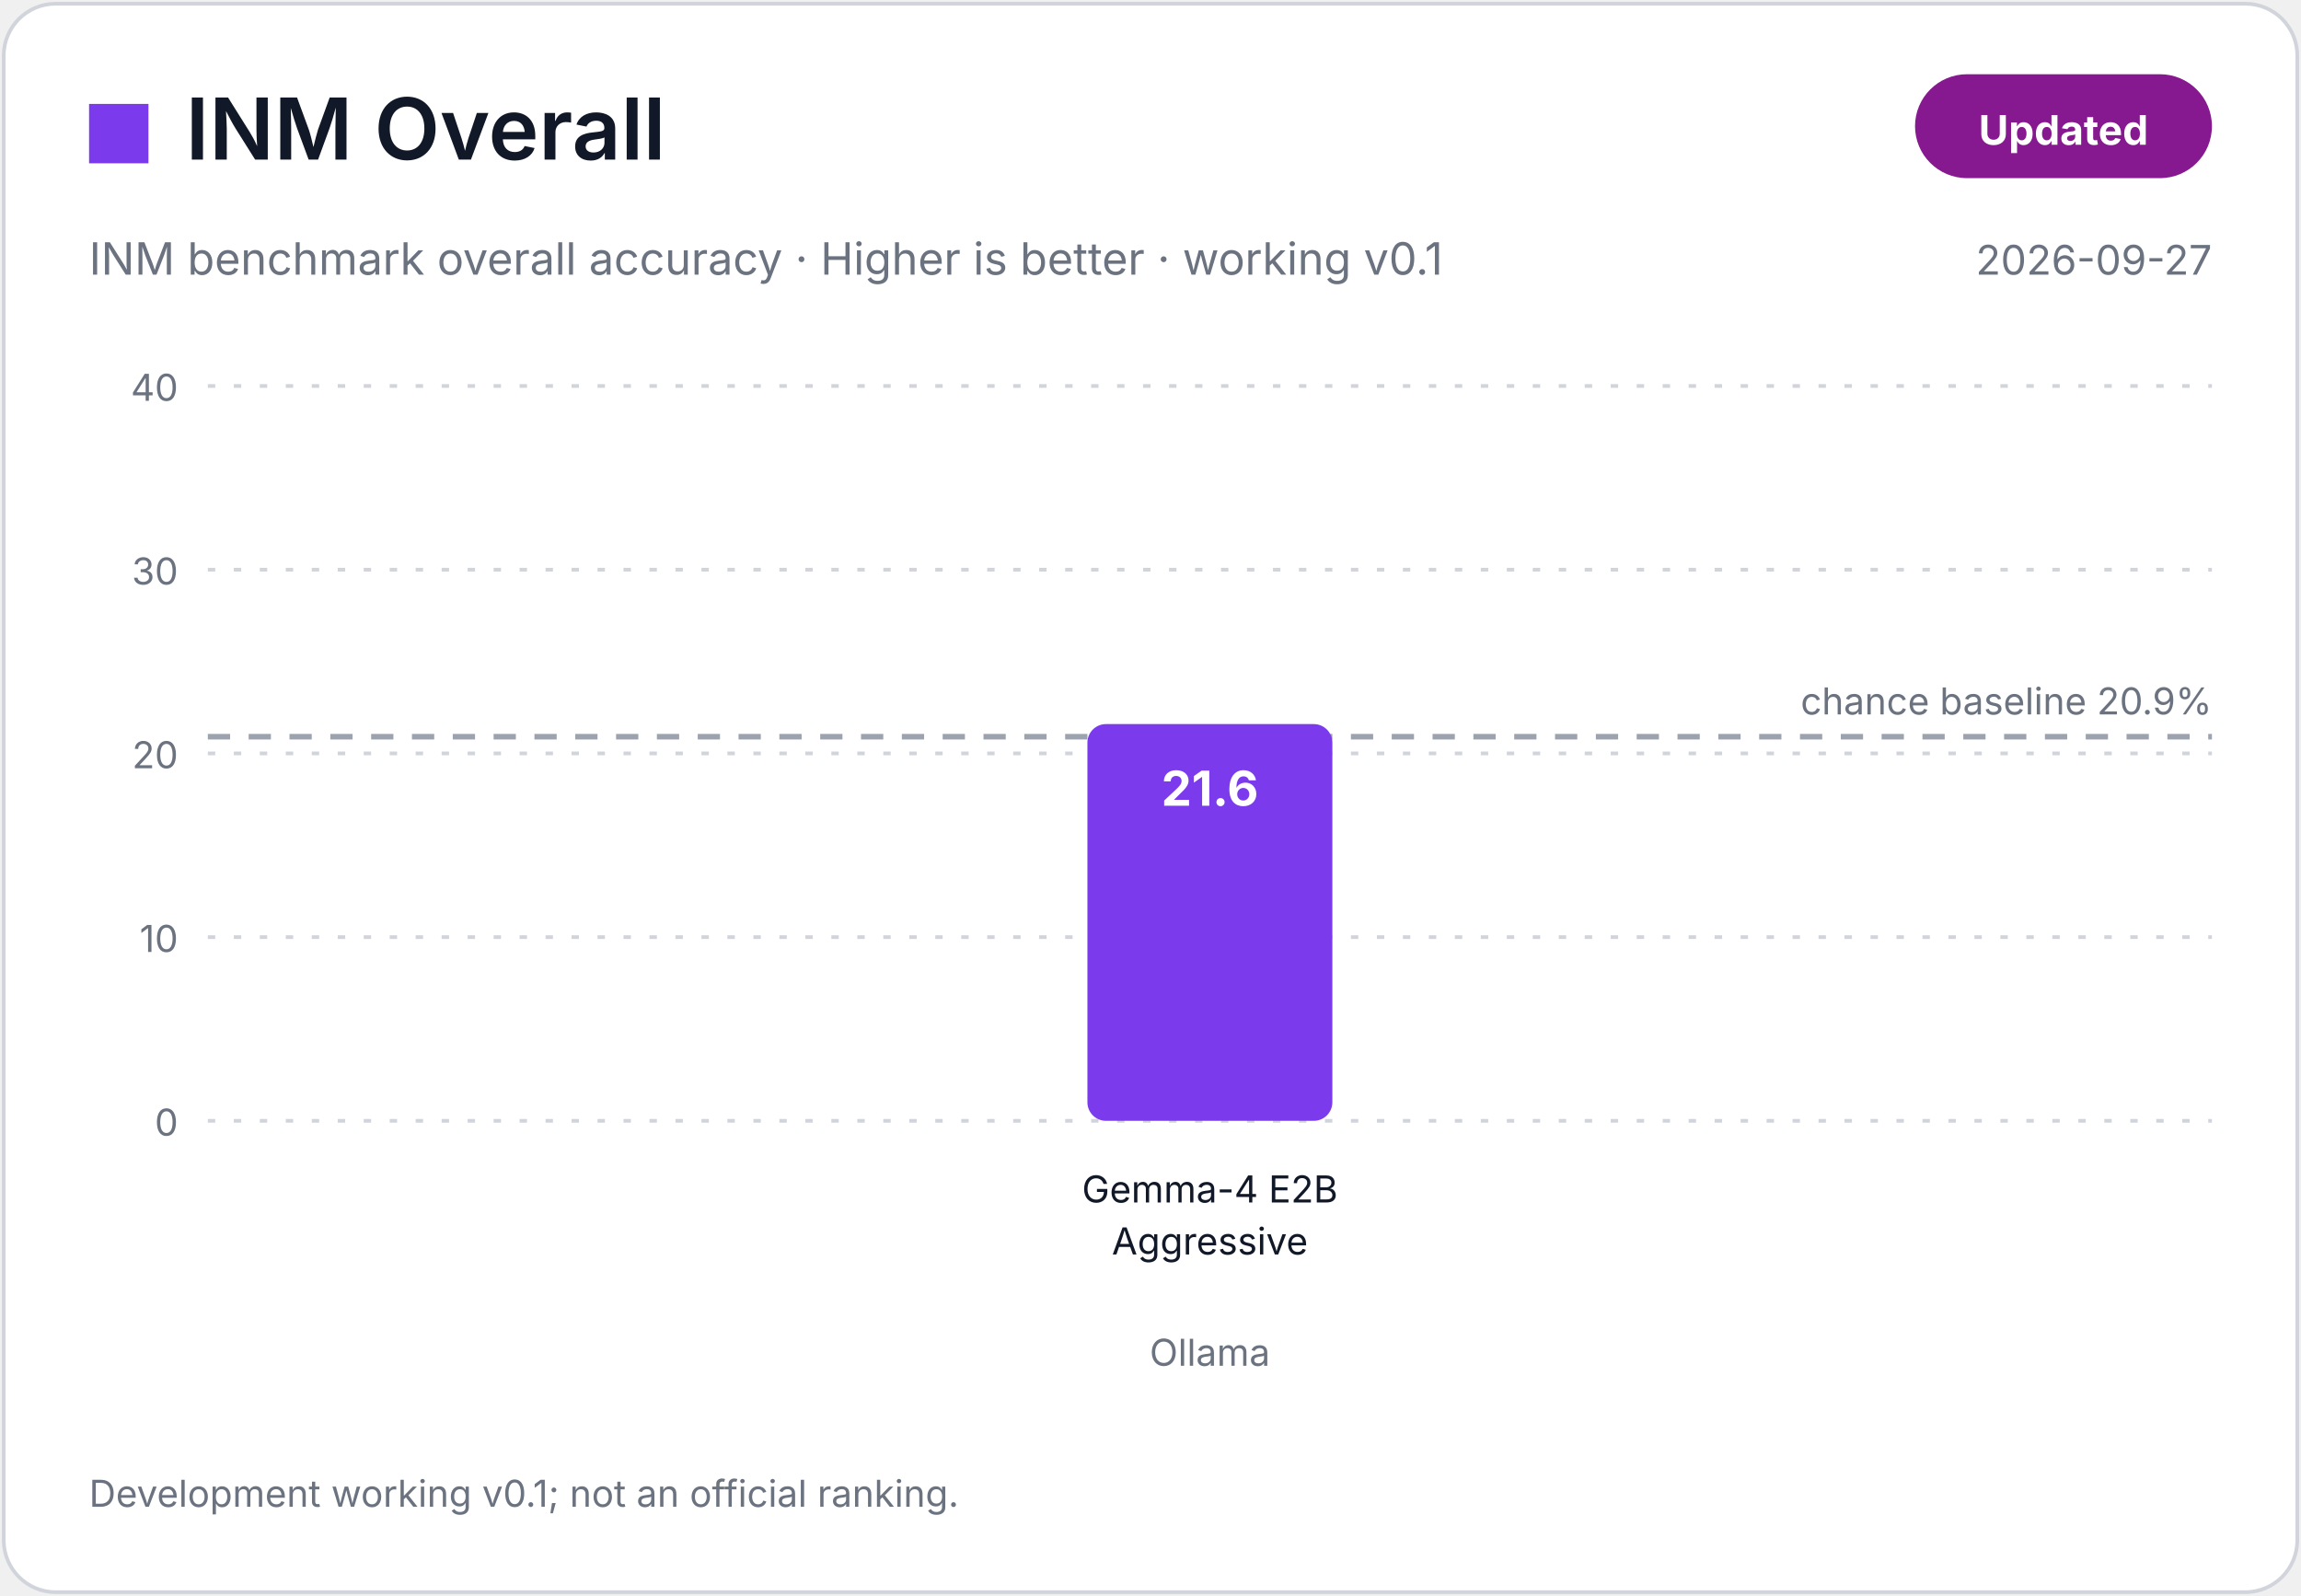
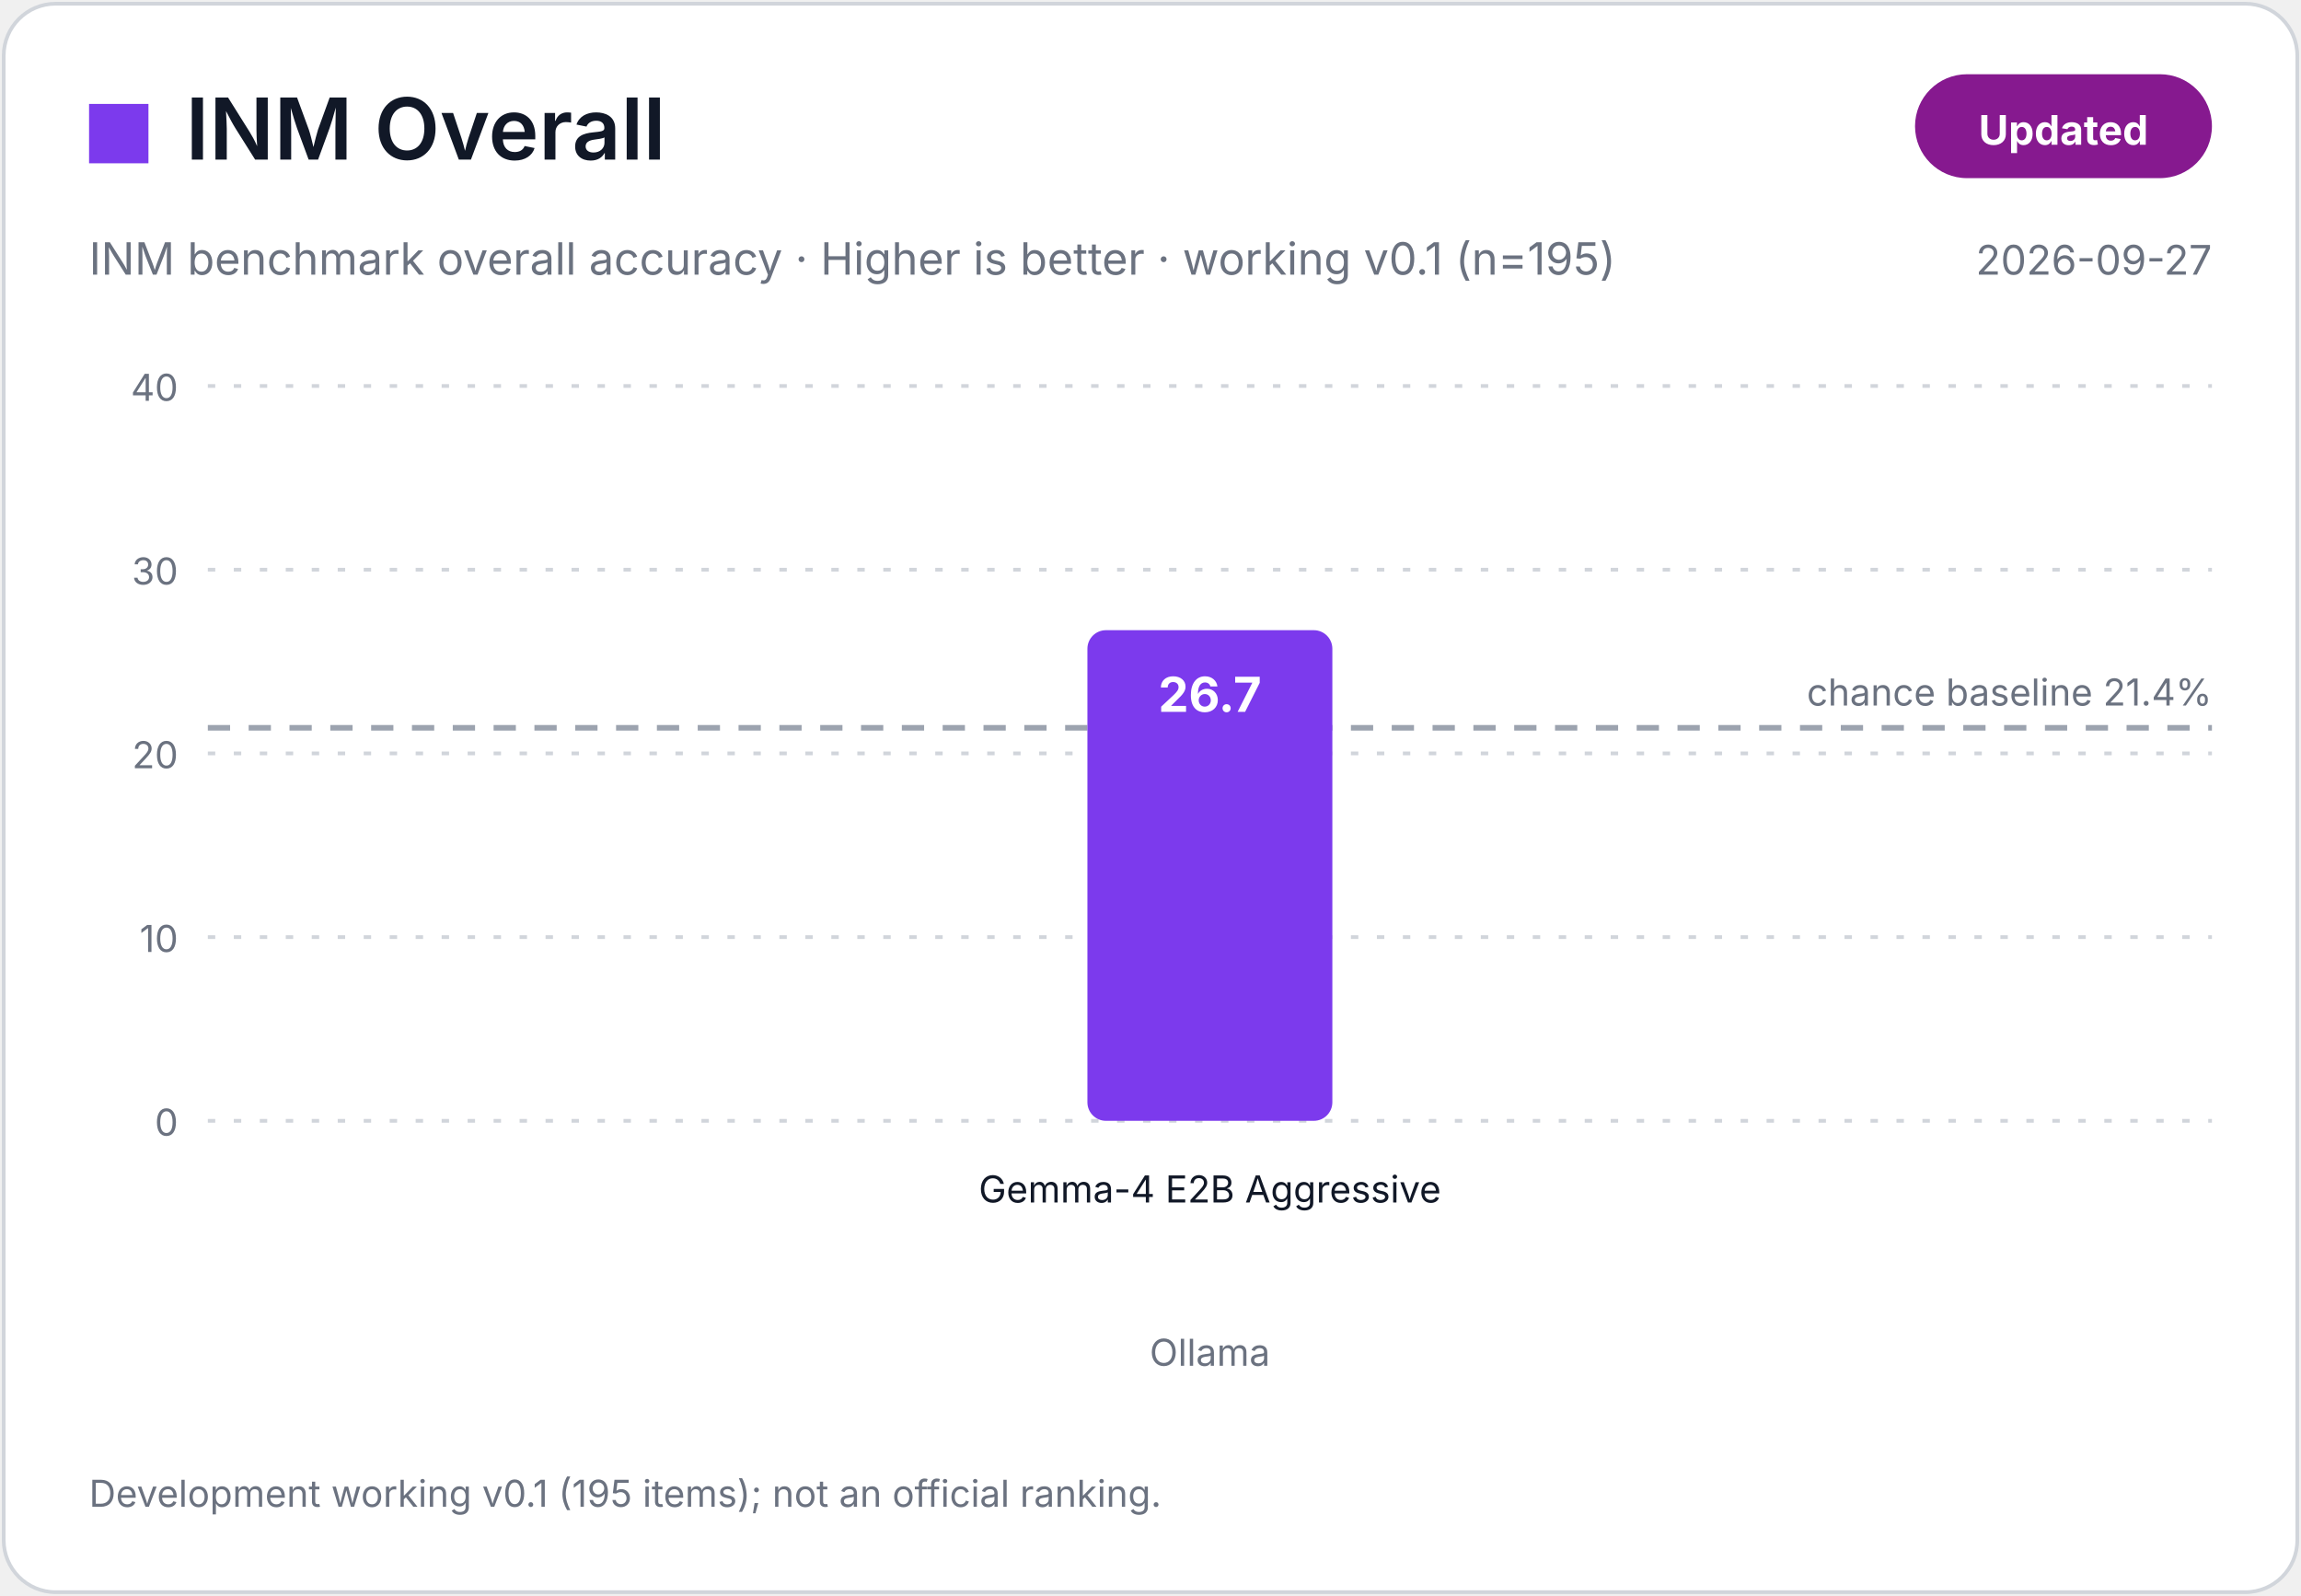
<svg xmlns="http://www.w3.org/2000/svg" width="620" height="430" viewBox="0 0 620 430" role="img" aria-label="INM Overall">
  <rect x="1" y="1" width="618" height="428" rx="14" fill="#FFFFFF" stroke="#D1D5DB" />
  <rect x="24" y="28" width="16" height="16" fill="#7C3AED" />
  <text x="50.0" y="43.0" font-family="Inter,Noto Sans JP,Hiragino Sans,Yu Gothic,Meiryo,Segoe UI,Arial,sans-serif" font-size="23" font-weight="600" fill="#111827" text-anchor="start">INM Overall</text>
-   <text x="24.0" y="74.0" font-family="Inter,Noto Sans JP,Hiragino Sans,Yu Gothic,Meiryo,Segoe UI,Arial,sans-serif" font-size="12" font-weight="400" fill="#6B7280" text-anchor="start">INM benchmark overall accuracy · Higher is better · working v0.1</text>
+   <text x="24.0" y="74.0" font-family="Inter,Noto Sans JP,Hiragino Sans,Yu Gothic,Meiryo,Segoe UI,Arial,sans-serif" font-size="12" font-weight="400" fill="#6B7280" text-anchor="start">INM benchmark overall accuracy · Higher is better · working v0.1 (n=195)</text>
  <rect x="516" y="20" width="80" height="28" rx="14" fill="#86198F" />
  <text x="556.0" y="39.0" font-family="Inter,Noto Sans JP,Hiragino Sans,Yu Gothic,Meiryo,Segoe UI,Arial,sans-serif" font-size="11" font-weight="700" fill="#FFFFFF" text-anchor="middle">Updated</text>
  <text x="596.0" y="74.0" font-family="Inter,Noto Sans JP,Hiragino Sans,Yu Gothic,Meiryo,Segoe UI,Arial,sans-serif" font-size="11" font-weight="400" fill="#6B7280" text-anchor="end">2026-09-27</text>
  <line x1="56" y1="302.0" x2="596" y2="302.0" stroke="#D1D5DB" stroke-dasharray="2 5" />
  <text x="48.0" y="306.0" font-family="Inter,Noto Sans JP,Hiragino Sans,Yu Gothic,Meiryo,Segoe UI,Arial,sans-serif" font-size="10" font-weight="400" fill="#6B7280" text-anchor="end">0</text>
  <line x1="56" y1="252.5" x2="596" y2="252.5" stroke="#D1D5DB" stroke-dasharray="2 5" />
  <text x="48.0" y="256.5" font-family="Inter,Noto Sans JP,Hiragino Sans,Yu Gothic,Meiryo,Segoe UI,Arial,sans-serif" font-size="10" font-weight="400" fill="#6B7280" text-anchor="end">10</text>
  <line x1="56" y1="203.0" x2="596" y2="203.0" stroke="#D1D5DB" stroke-dasharray="2 5" />
  <text x="48.0" y="207.0" font-family="Inter,Noto Sans JP,Hiragino Sans,Yu Gothic,Meiryo,Segoe UI,Arial,sans-serif" font-size="10" font-weight="400" fill="#6B7280" text-anchor="end">20</text>
  <line x1="56" y1="153.5" x2="596" y2="153.5" stroke="#D1D5DB" stroke-dasharray="2 5" />
  <text x="48.0" y="157.5" font-family="Inter,Noto Sans JP,Hiragino Sans,Yu Gothic,Meiryo,Segoe UI,Arial,sans-serif" font-size="10" font-weight="400" fill="#6B7280" text-anchor="end">30</text>
  <line x1="56" y1="104.0" x2="596" y2="104.0" stroke="#D1D5DB" stroke-dasharray="2 5" />
  <text x="48.0" y="108.0" font-family="Inter,Noto Sans JP,Hiragino Sans,Yu Gothic,Meiryo,Segoe UI,Arial,sans-serif" font-size="10" font-weight="400" fill="#6B7280" text-anchor="end">40</text>
-   <line x1="56" y1="198.5" x2="596" y2="198.5" stroke="#9CA3AF" stroke-width="1.5" stroke-dasharray="6 5" />
-   <text x="596.0" y="192.5" font-family="Inter,Noto Sans JP,Hiragino Sans,Yu Gothic,Meiryo,Segoe UI,Arial,sans-serif" font-size="10" font-weight="400" fill="#6B7280" text-anchor="end">chance baseline 20.9%</text>
-   <rect x="293.0" y="195.1" width="66.0" height="106.9" rx="5" fill="#7C3AED" />
-   <text x="326.0" y="217.1" font-family="Inter,Noto Sans JP,Hiragino Sans,Yu Gothic,Meiryo,Segoe UI,Arial,sans-serif" font-size="13" font-weight="700" fill="#FFFFFF" text-anchor="middle">21.6</text>
-   <text x="326.0" y="324.0" font-family="Inter,Noto Sans JP,Hiragino Sans,Yu Gothic,Meiryo,Segoe UI,Arial,sans-serif" font-size="10" font-weight="400" fill="#111827" text-anchor="middle">Gemma-4 E2B</text>
-   <text x="326.0" y="338.0" font-family="Inter,Noto Sans JP,Hiragino Sans,Yu Gothic,Meiryo,Segoe UI,Arial,sans-serif" font-size="10" font-weight="400" fill="#111827" text-anchor="middle">Aggressive</text>
+   <line x1="56" y1="196.1" x2="596" y2="196.1" stroke="#9CA3AF" stroke-width="1.5" stroke-dasharray="6 5" />
+   <text x="596.0" y="190.1" font-family="Inter,Noto Sans JP,Hiragino Sans,Yu Gothic,Meiryo,Segoe UI,Arial,sans-serif" font-size="10" font-weight="400" fill="#6B7280" text-anchor="end">chance baseline 21.4%</text>
+   <rect x="293.0" y="169.8" width="66.0" height="132.2" rx="5" fill="#7C3AED" />
+   <text x="326.0" y="191.8" font-family="Inter,Noto Sans JP,Hiragino Sans,Yu Gothic,Meiryo,Segoe UI,Arial,sans-serif" font-size="13" font-weight="700" fill="#FFFFFF" text-anchor="middle">26.7</text>
+   <text x="326.0" y="324.0" font-family="Inter,Noto Sans JP,Hiragino Sans,Yu Gothic,Meiryo,Segoe UI,Arial,sans-serif" font-size="10" font-weight="400" fill="#111827" text-anchor="middle">Gemma-4 E2B Aggressive</text>
  <text x="326.0" y="368.0" font-family="Inter,Noto Sans JP,Hiragino Sans,Yu Gothic,Meiryo,Segoe UI,Arial,sans-serif" font-size="10" font-weight="400" fill="#6B7280" text-anchor="middle">Ollama</text>
-   <text x="24.0" y="406.0" font-family="Inter,Noto Sans JP,Hiragino Sans,Yu Gothic,Meiryo,Segoe UI,Arial,sans-serif" font-size="10" font-weight="400" fill="#6B7280" text-anchor="start">Development working v0.1; not an official ranking.</text>
+   <text x="24.0" y="406.0" font-family="Inter,Noto Sans JP,Hiragino Sans,Yu Gothic,Meiryo,Segoe UI,Arial,sans-serif" font-size="10" font-weight="400" fill="#6B7280" text-anchor="start">Development working v0.1 (195 items); not an official ranking.</text>
</svg>
